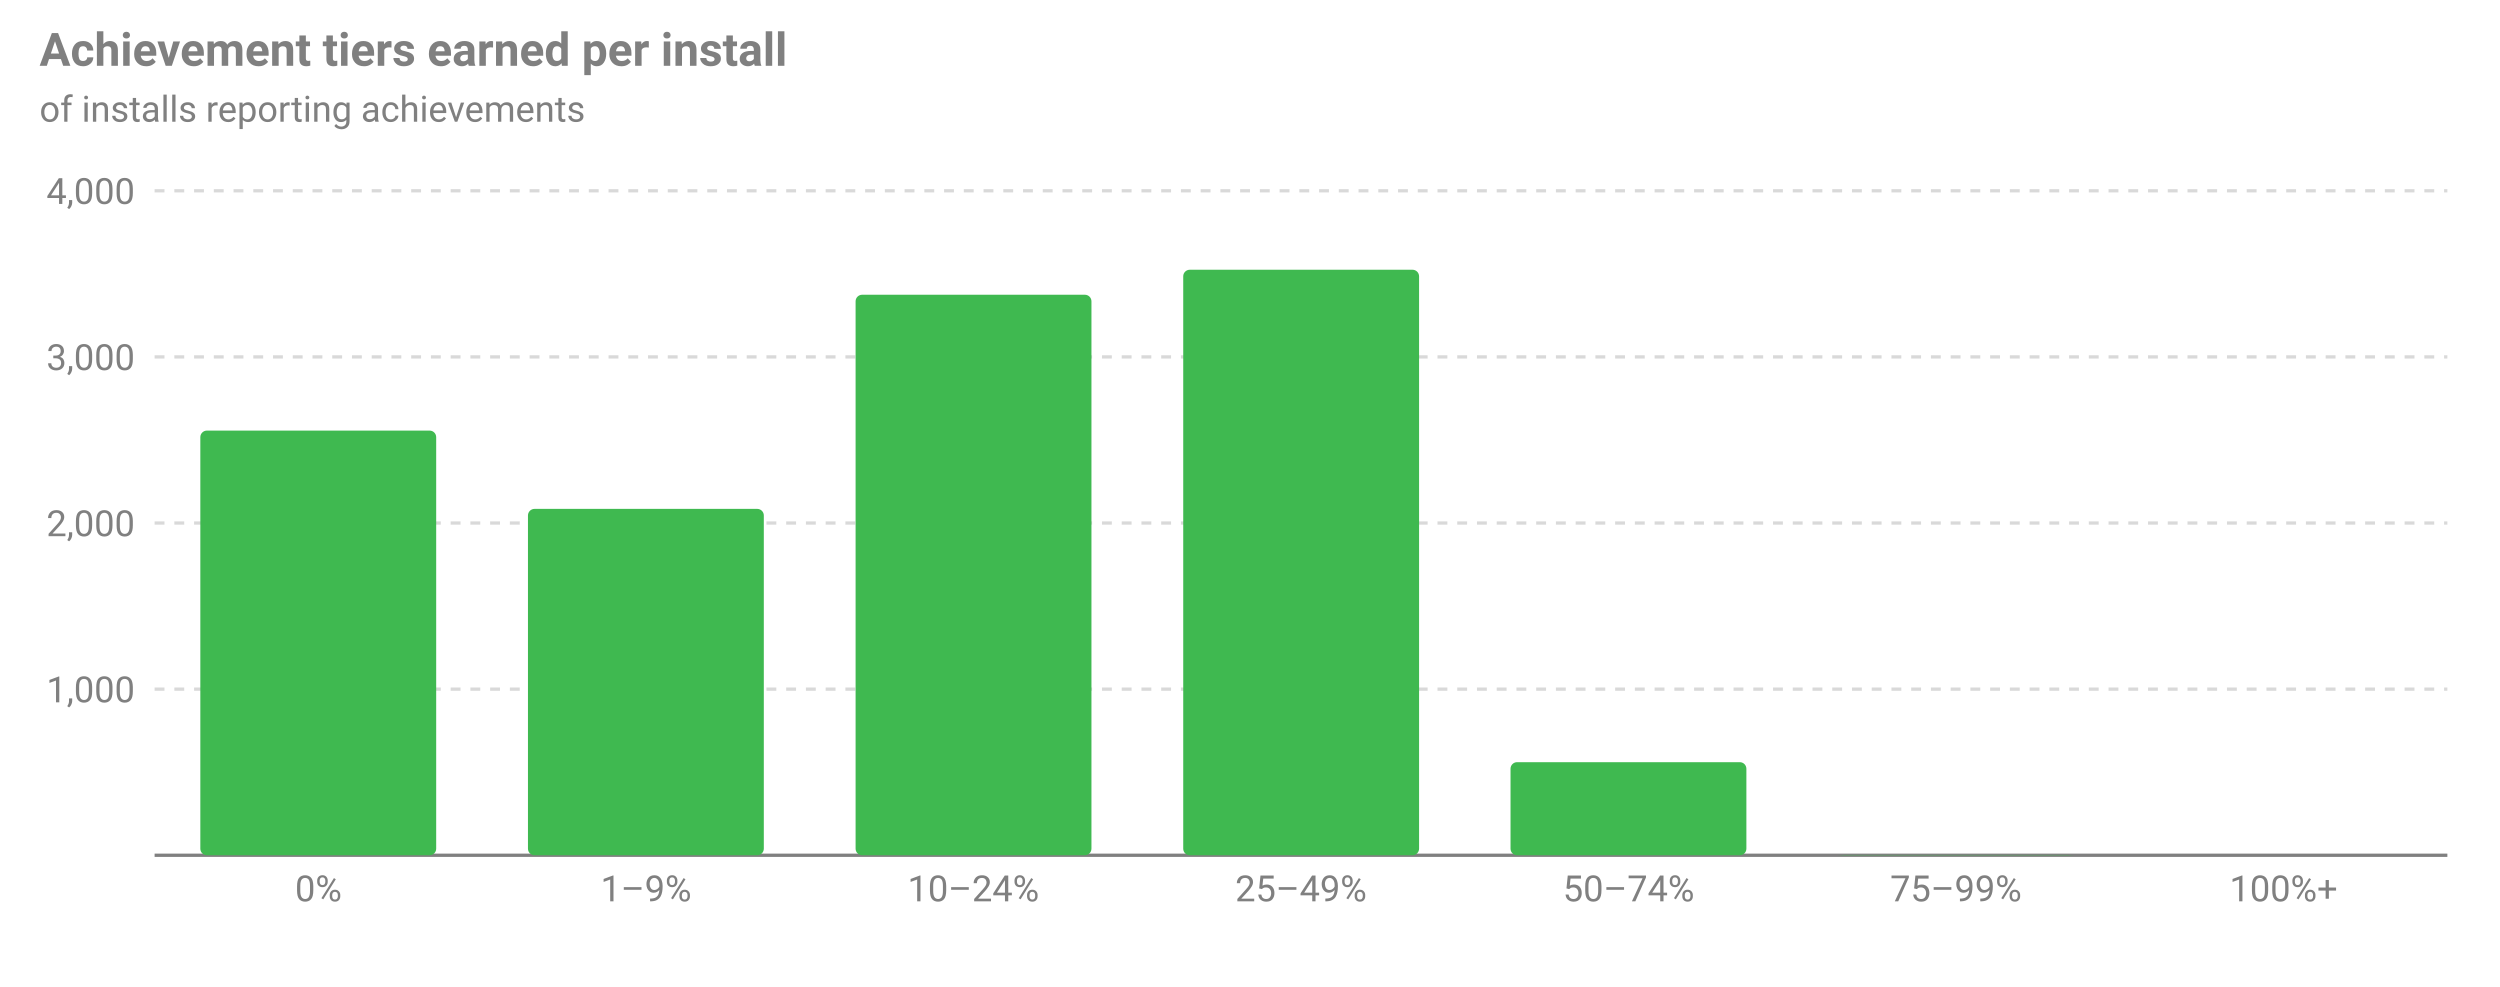
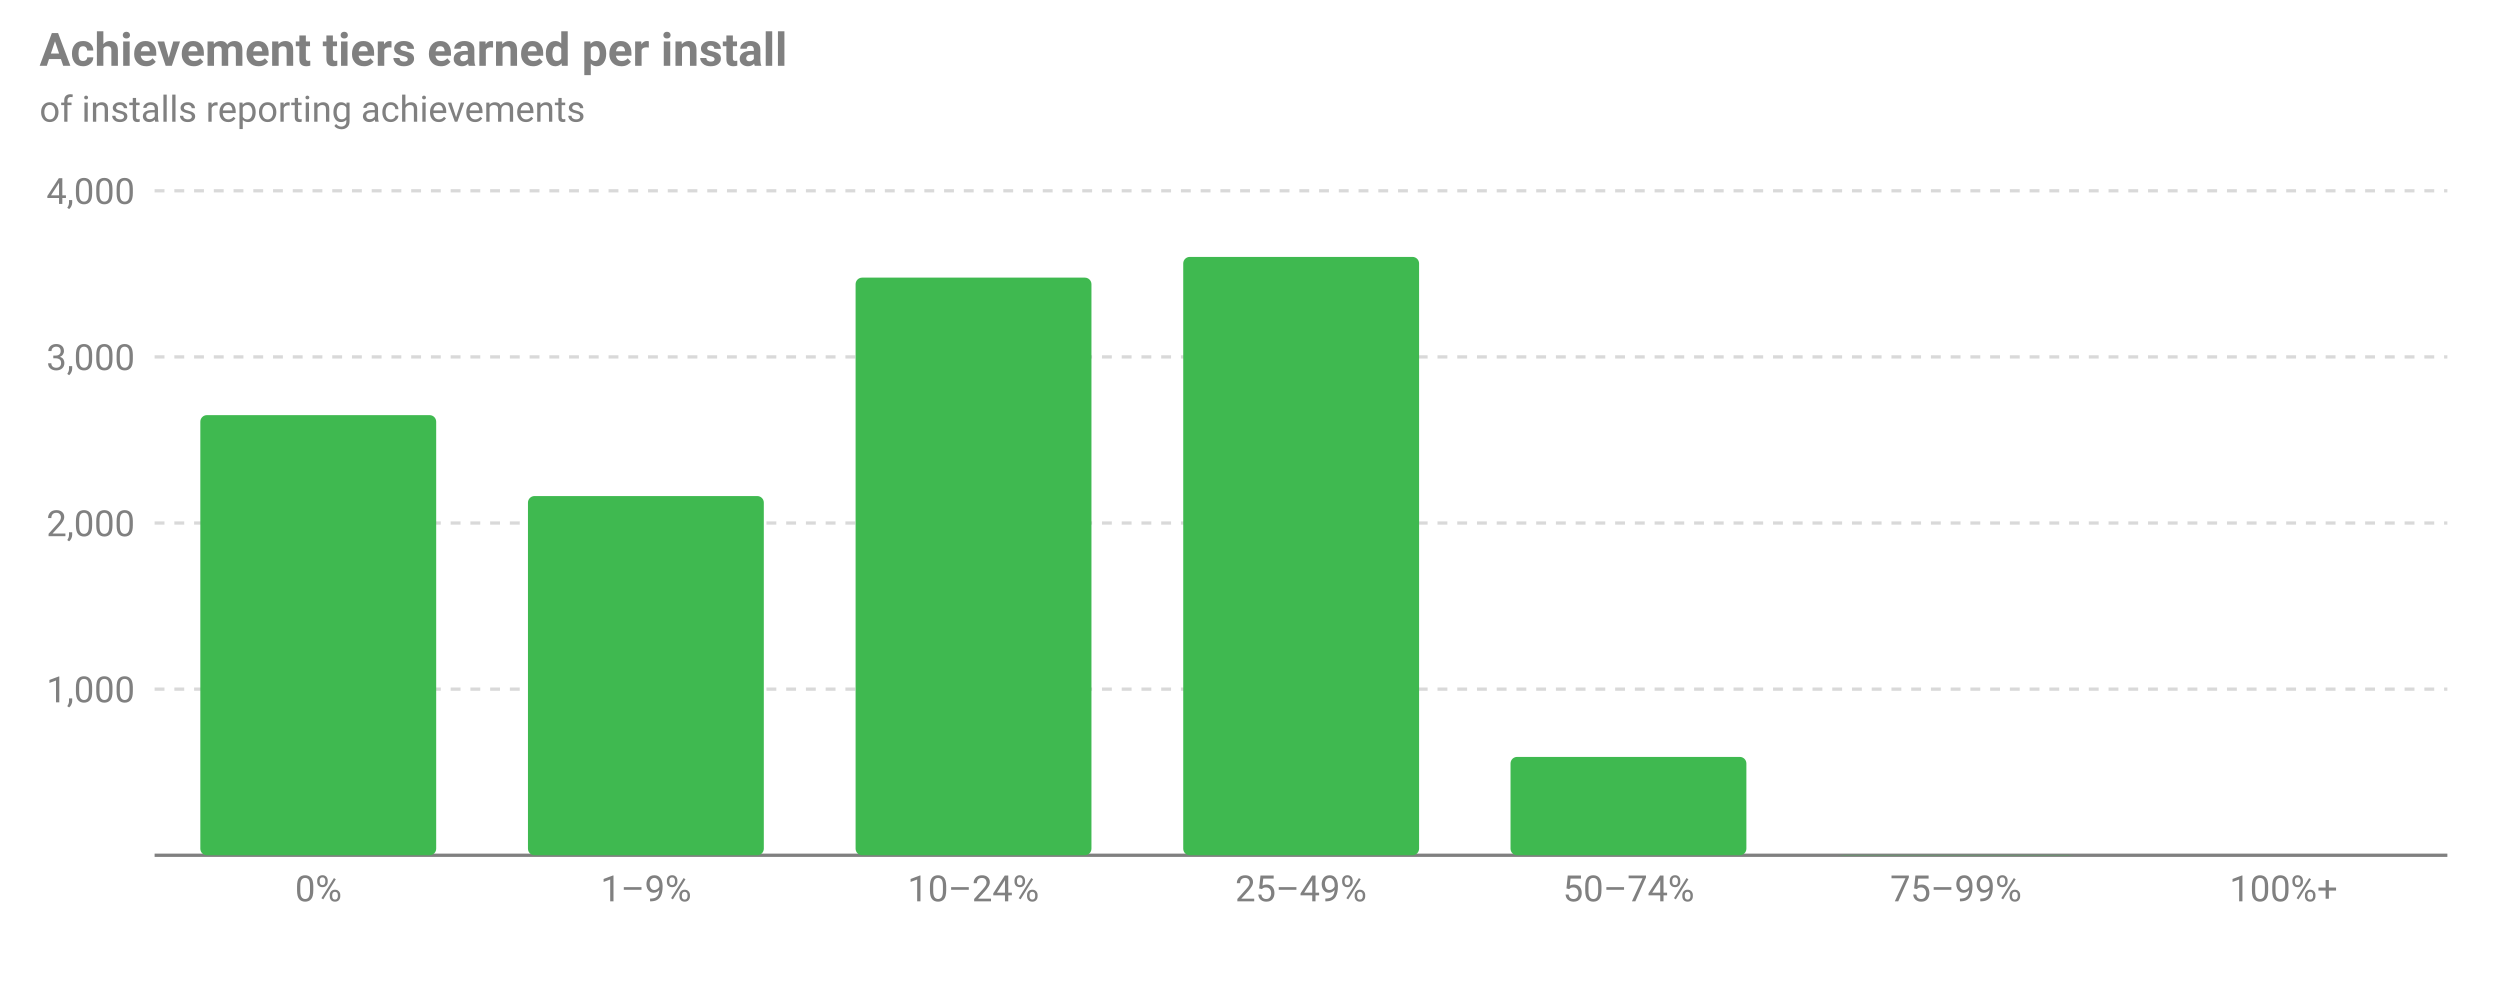
<svg xmlns="http://www.w3.org/2000/svg" width="760" height="300" viewBox="0 0 760 300" role="img" aria-label="Achievement tiers earned per install">
  <style>
  text{font-family:-apple-system,BlinkMacSystemFont,'Segoe UI',Roboto,Helvetica,Arial,sans-serif}
  .grid{stroke:#808080;stroke-opacity:.3;stroke-width:1}
  .axis{stroke:#808080;stroke-width:1}
  .lbl{fill:#808080;font-size:12px}
  .val{fill:#808080;font-size:12px;font-weight:600}
  .title{fill:#808080;font-size:14px;font-weight:700}
  .sub{fill:#808080;font-size:11px}
  .gap{fill:#808080;opacity:.12}
  .gaplbl{fill:#808080;font-size:10px;opacity:.85}
  .ico{fill:#808080}
  .t1{fill:#e3b341}
  .t2{fill:#d29922}
  .t3{fill:#b7860b}
  .t4{fill:#946f0f}
</style>
  <text x="12" y="20" class="title">Achievement tiers earned per install</text>
  <text x="12" y="37" class="sub">of installs reporting achievements</text>
  <line x1="47" y1="260" x2="744" y2="260" class="axis" />
  <line x1="47" y1="209.5" x2="744" y2="209.5" class="grid" stroke-dasharray="3 3" />
  <text x="41" y="213.5" class="sub" text-anchor="end">1,000</text>
  <line x1="47" y1="159.0" x2="744" y2="159.0" class="grid" stroke-dasharray="3 3" />
  <text x="41" y="163.0" class="sub" text-anchor="end">2,000</text>
  <line x1="47" y1="108.5" x2="744" y2="108.5" class="grid" stroke-dasharray="3 3" />
  <text x="41" y="112.5" class="sub" text-anchor="end">3,000</text>
  <line x1="47" y1="58.0" x2="744" y2="58.0" class="grid" stroke-dasharray="3 3" />
  <text x="41" y="62.0" class="sub" text-anchor="end">4,000</text>
-   <rect x="60.9" y="130.9" width="71.7" height="129.1" rx="2" fill="#3fb950" data-tip="0%: 21% (2,556)" />
+   <rect x="60.9" y="126.2" width="71.7" height="133.8" rx="2" fill="#3fb950" data-tip="0%: 21% (2,649)" />
  <text x="96.8" y="274" class="sub" text-anchor="middle">0%</text>
-   <rect x="160.5" y="154.7" width="71.7" height="105.3" rx="2" fill="#3fb950" data-tip="1–9%: 17% (2,086)" />
+   <rect x="160.5" y="150.8" width="71.7" height="109.2" rx="2" fill="#3fb950" data-tip="1–9%: 17% (2,162)" />
  <text x="196.4" y="274" class="sub" text-anchor="middle">1–9%</text>
-   <rect x="260.1" y="89.6" width="71.7" height="170.4" rx="2" fill="#3fb950" data-tip="10–24%: 28% (3,375)" />
+   <rect x="260.1" y="84.4" width="71.7" height="175.6" rx="2" fill="#3fb950" data-tip="10–24%: 28% (3,477)" />
  <text x="295.9" y="274" class="sub" text-anchor="middle">10–24%</text>
-   <rect x="359.7" y="82.0" width="71.7" height="178.0" rx="2" fill="#3fb950" data-tip="25–49%: 29% (3,525)" />
+   <rect x="359.7" y="78.1" width="71.7" height="181.9" rx="2" fill="#3fb950" data-tip="25–49%: 29% (3,601)" />
  <text x="395.5" y="274" class="sub" text-anchor="middle">25–49%</text>
-   <rect x="459.2" y="231.7" width="71.7" height="28.3" rx="2" fill="#3fb950" data-tip="50–74%: 5% (560)" />
+   <rect x="459.2" y="230.1" width="71.7" height="29.9" rx="2" fill="#3fb950" data-tip="50–74%: 5% (592)" />
  <text x="495.1" y="274" class="sub" text-anchor="middle">50–74%</text>
  <rect x="558.8" y="259.9" width="71.7" height="0.1" rx="2" fill="#3fb950" data-tip="75–99%: &lt;1% (2)" />
  <text x="594.6" y="274" class="sub" text-anchor="middle">75–99%</text>
  <rect x="658.4" y="260.0" width="71.7" height="0.0" rx="2" fill="#3fb950" data-tip="100%+: 0% (0)" />
  <text x="694.2" y="274" class="sub" text-anchor="middle">100%+</text>
</svg>
